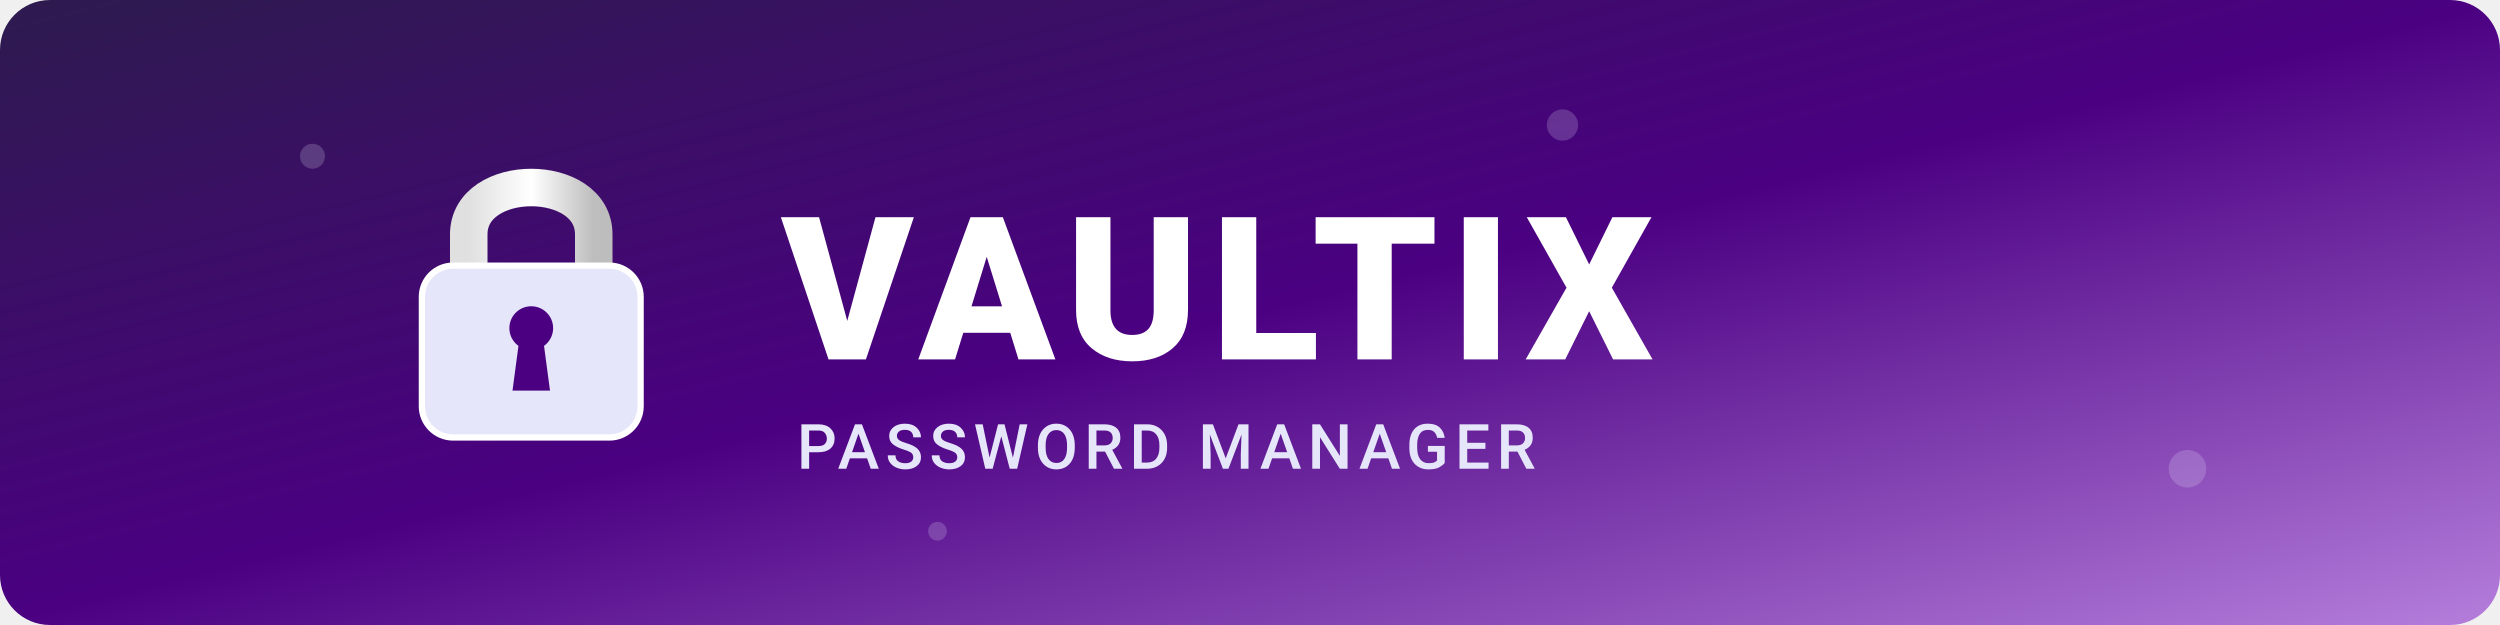
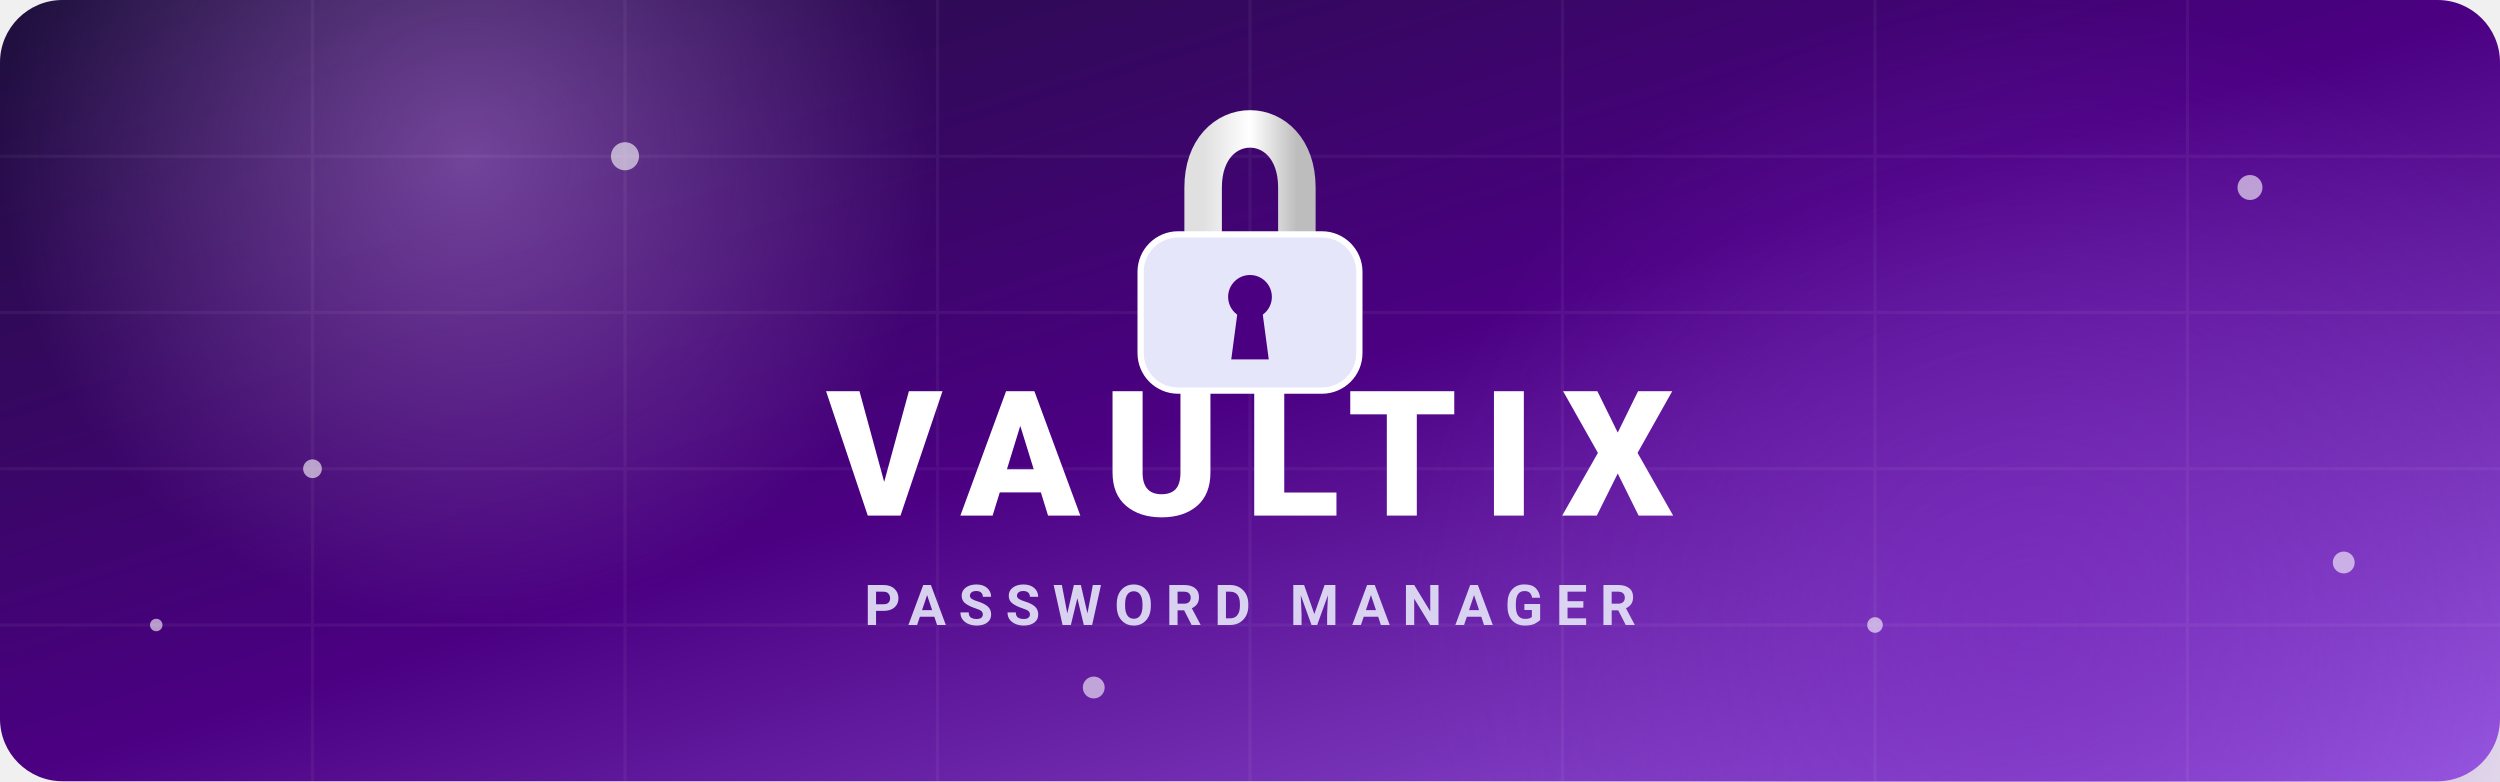
- <svg xmlns="http://www.w3.org/2000/svg" viewBox="0 0 800 200" width="800" height="200">
+ <svg xmlns="http://www.w3.org/2000/svg" viewBox="0 0 800 250" width="100%" height="100%">
  <defs>
    <linearGradient id="bgGrad" x1="0%" y1="0%" x2="100%" y2="100%">
-       <stop offset="0%" stop-color="#2D1B4E" />
+       <stop offset="0%" stop-color="#1E103C" />
      <stop offset="50%" stop-color="#4B0082" />
-       <stop offset="100%" stop-color="#B57EDC" />
+       <stop offset="100%" stop-color="#9b5de5" />
    </linearGradient>
+     <radialGradient id="glowLeft" cx="50%" cy="50%" r="50%">
+       <stop offset="0%" stop-color="#B57EDC" stop-opacity="0.5" />
+       <stop offset="100%" stop-color="#B57EDC" stop-opacity="0" />
+     </radialGradient>
+     <radialGradient id="glowRight" cx="50%" cy="50%" r="50%">
+       <stop offset="0%" stop-color="#7B2CBF" stop-opacity="0.6" />
+       <stop offset="100%" stop-color="#7B2CBF" stop-opacity="0" />
+     </radialGradient>
    <linearGradient id="shackleGrad" x1="0%" y1="0%" x2="100%" y2="0%">
      <stop offset="0%" stop-color="#E0E0E0" />
      <stop offset="50%" stop-color="#FFFFFF" />
      <stop offset="100%" stop-color="#BDBDBD" />
    </linearGradient>
  </defs>
-   <rect width="800" height="200" rx="16" ry="16" fill="url(#bgGrad)" />
-   <g fill="#E6E6FA" opacity="0.2">
-     <circle cx="100" cy="50" r="4">
-       <animateTransform attributeName="transform" type="translate" values="0,0; 0,-20; 0,0" dur="4s" repeatCount="indefinite" />
+   <rect width="800" height="250" rx="20" ry="20" fill="url(#bgGrad)" />
+   <g>
+     <circle cx="150" cy="50" r="150" fill="url(#glowLeft)">
+       <animateTransform attributeName="transform" type="translate" values="0,0; 30,30; 0,0" dur="8s" repeatCount="indefinite" />
    </circle>
-     <circle cx="700" cy="150" r="6">
-       <animateTransform attributeName="transform" type="translate" values="0,0; 0,-30; 0,0" dur="6s" repeatCount="indefinite" />
+     <circle cx="650" cy="200" r="200" fill="url(#glowRight)">
+       <animateTransform attributeName="transform" type="translate" values="0,0; -40,-30; 0,0" dur="10s" repeatCount="indefinite" />
    </circle>
-     <circle cx="300" cy="170" r="3">
-       <animateTransform attributeName="transform" type="translate" values="0,0; 0,-15; 0,0" dur="3.5s" repeatCount="indefinite" />
+   </g>
+   <g stroke="#FFFFFF" stroke-width="1" opacity="0.05">
+     <line x1="0" y1="50" x2="800" y2="50" />
+     <line x1="0" y1="100" x2="800" y2="100" />
+     <line x1="0" y1="150" x2="800" y2="150" />
+     <line x1="0" y1="200" x2="800" y2="200" />
+     <line x1="100" y1="0" x2="100" y2="250" />
+     <line x1="200" y1="0" x2="200" y2="250" />
+     <line x1="300" y1="0" x2="300" y2="250" />
+     <line x1="400" y1="0" x2="400" y2="250" />
+     <line x1="500" y1="0" x2="500" y2="250" />
+     <line x1="600" y1="0" x2="600" y2="250" />
+     <line x1="700" y1="0" x2="700" y2="250" />
+   </g>
+   <g fill="#FFFFFF" opacity="0.6">
+     <circle cx="100" cy="150" r="3">
+       <animateTransform attributeName="transform" type="translate" values="0,0; 0,-30; 0,0" dur="5s" repeatCount="indefinite" />
    </circle>
-     <circle cx="500" cy="40" r="5">
-       <animateTransform attributeName="transform" type="translate" values="0,0; 0,-25; 0,0" dur="5s" repeatCount="indefinite" />
+     <circle cx="720" cy="60" r="4">
+       <animateTransform attributeName="transform" type="translate" values="0,0; 0,-20; 0,0" dur="6s" repeatCount="indefinite" />
+     </circle>
+     <circle cx="600" cy="200" r="2.5">
+       <animateTransform attributeName="transform" type="translate" values="0,0; 0,-40; 0,0" dur="4s" repeatCount="indefinite" />
+     </circle>
+     <circle cx="200" cy="50" r="4.5">
+       <animateTransform attributeName="transform" type="translate" values="0,0; 0,-15; 0,0" dur="7s" repeatCount="indefinite" />
+     </circle>
+     <circle cx="350" cy="220" r="3.5">
+       <animateTransform attributeName="transform" type="translate" values="0,0; 0,-25; 0,0" dur="5.5s" repeatCount="indefinite" />
+     </circle>
+     <circle cx="50" cy="200" r="2">
+       <animateTransform attributeName="transform" type="translate" values="0,0; 0,-25; 0,0" dur="6.5s" repeatCount="indefinite" />
+     </circle>
+     <circle cx="750" cy="180" r="3.5">
+       <animateTransform attributeName="transform" type="translate" values="0,0; 0,-15; 0,0" dur="4.5s" repeatCount="indefinite" />
    </circle>
  </g>
  <g>
    <animateTransform attributeName="transform" type="translate" values="0,0; 0,-12; 0,0" dur="4s" repeatCount="indefinite" />
-     <g transform="translate(120, 50)">
-       <path d="M 30 40 L 30 25 C 30 5, 70 5, 70 25 L 70 40" fill="none" stroke="url(#shackleGrad)" stroke-width="12" stroke-linecap="round" />
-       <rect x="15" y="35" width="70" height="55" rx="10" ry="10" fill="#E6E6FA" stroke="#FFFFFF" stroke-width="2" />
-       <circle cx="50" cy="55" r="7" fill="#4B0082" />
-       <path d="M 46 60 L 54 60 L 56 75 L 44 75 Z" fill="#4B0082" />
+     <g transform="translate(360, 45)">
+       <path d="M 25 35 L 25 15 C 25 -10, 55 -10, 55 15 L 55 35" fill="none" stroke="url(#shackleGrad)" stroke-width="12" stroke-linecap="round" />
+       <rect x="5" y="30" width="70" height="50" rx="12" ry="12" fill="#E6E6FA" stroke="#FFFFFF" stroke-width="2" />
+       <circle cx="40" cy="50" r="7" fill="#4B0082" />
+       <path d="M 36 55 L 44 55 L 46 70 L 34 70 Z" fill="#4B0082" />
    </g>
-   </g>
-   <g transform="translate(250, 115)">
-     <text x="0" y="0" font-family="-apple-system, BlinkMacSystemFont, 'Segoe UI', Roboto, Helvetica, Arial, sans-serif" font-size="64" font-weight="900" fill="#FFFFFF" letter-spacing="4">
+     <text x="400" y="165" text-anchor="middle" font-family="-apple-system, BlinkMacSystemFont, 'Segoe UI', Roboto, Helvetica, Arial, sans-serif" font-size="56" font-weight="900" fill="#FFFFFF" letter-spacing="8">
      VAULTIX
    </text>
-     <text x="5" y="35" font-family="-apple-system, BlinkMacSystemFont, 'Segoe UI', Roboto, Helvetica, Arial, sans-serif" font-size="20" font-weight="500" fill="#E6E6FA" letter-spacing="2">
+     <text x="400" y="200" text-anchor="middle" font-family="-apple-system, BlinkMacSystemFont, 'Segoe UI', Roboto, Helvetica, Arial, sans-serif" font-size="18" font-weight="600" fill="#E6E6FA" letter-spacing="4" opacity="0.9">
      PASSWORD MANAGER
    </text>
  </g>
</svg>
